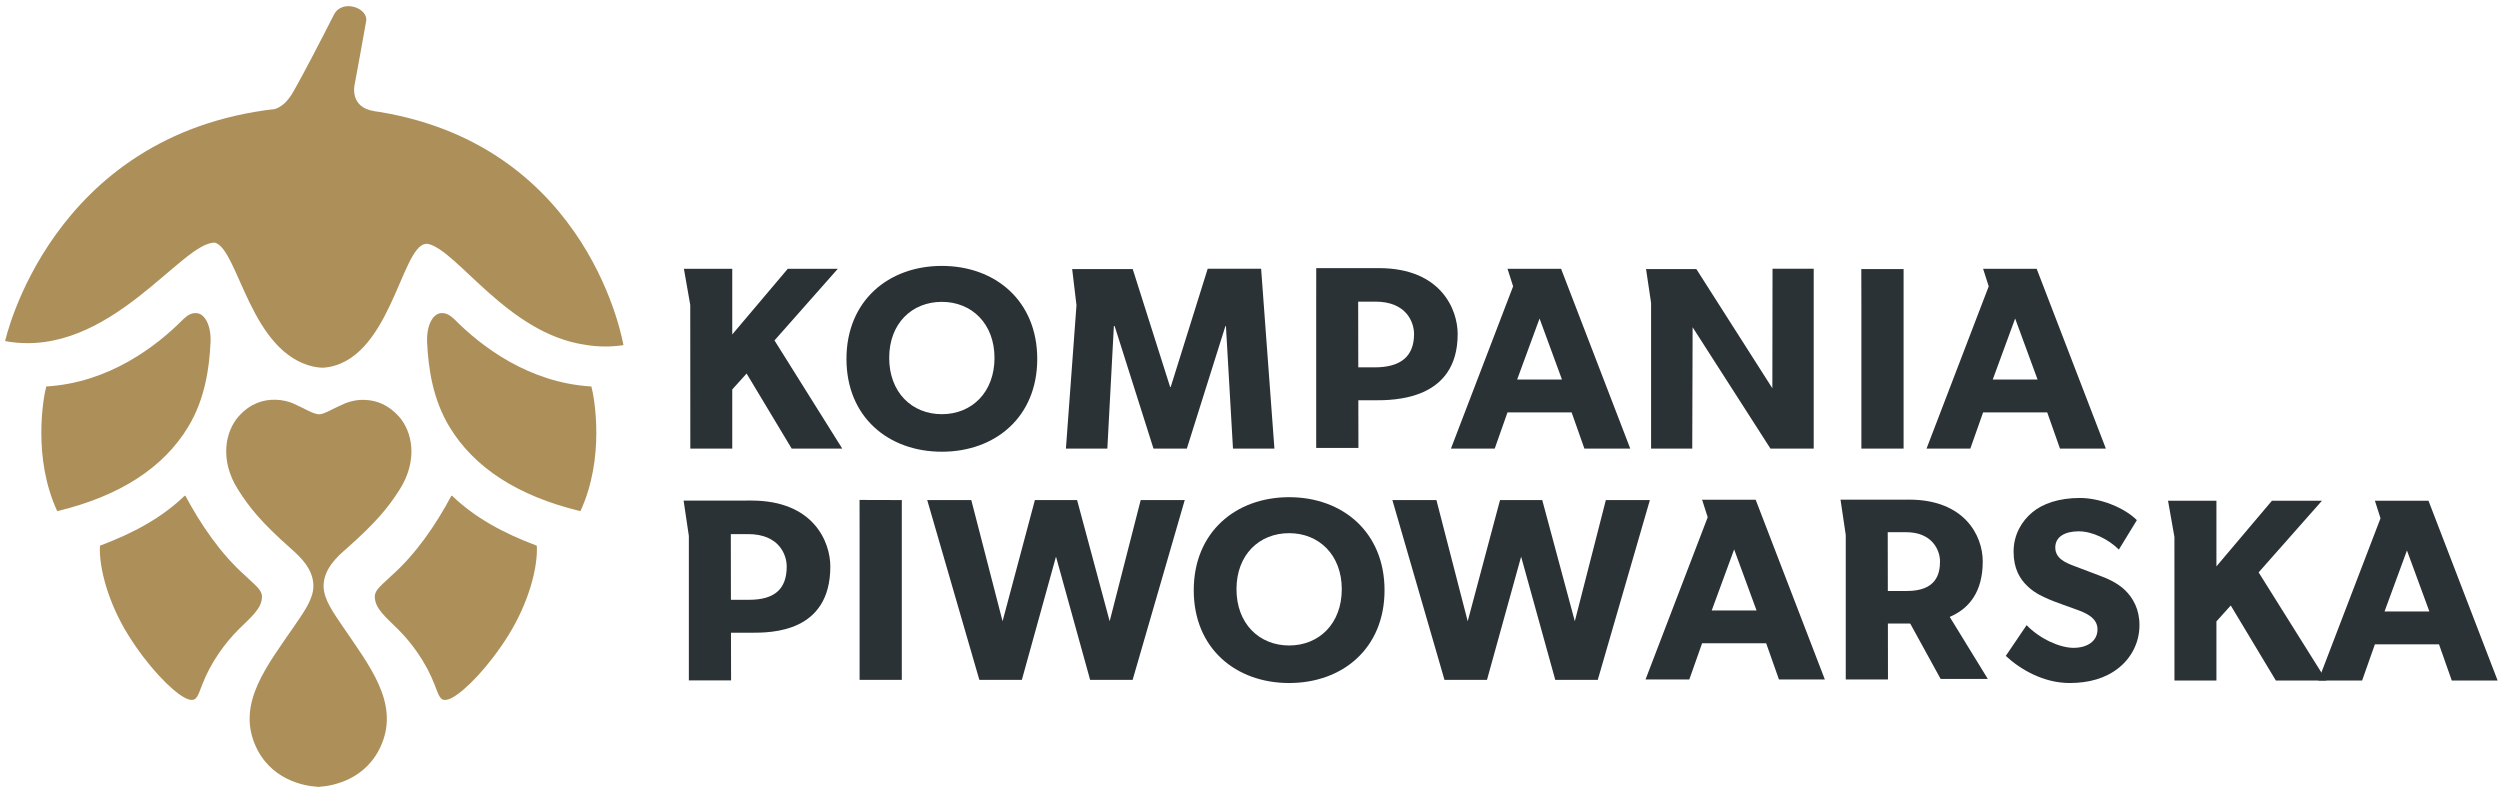
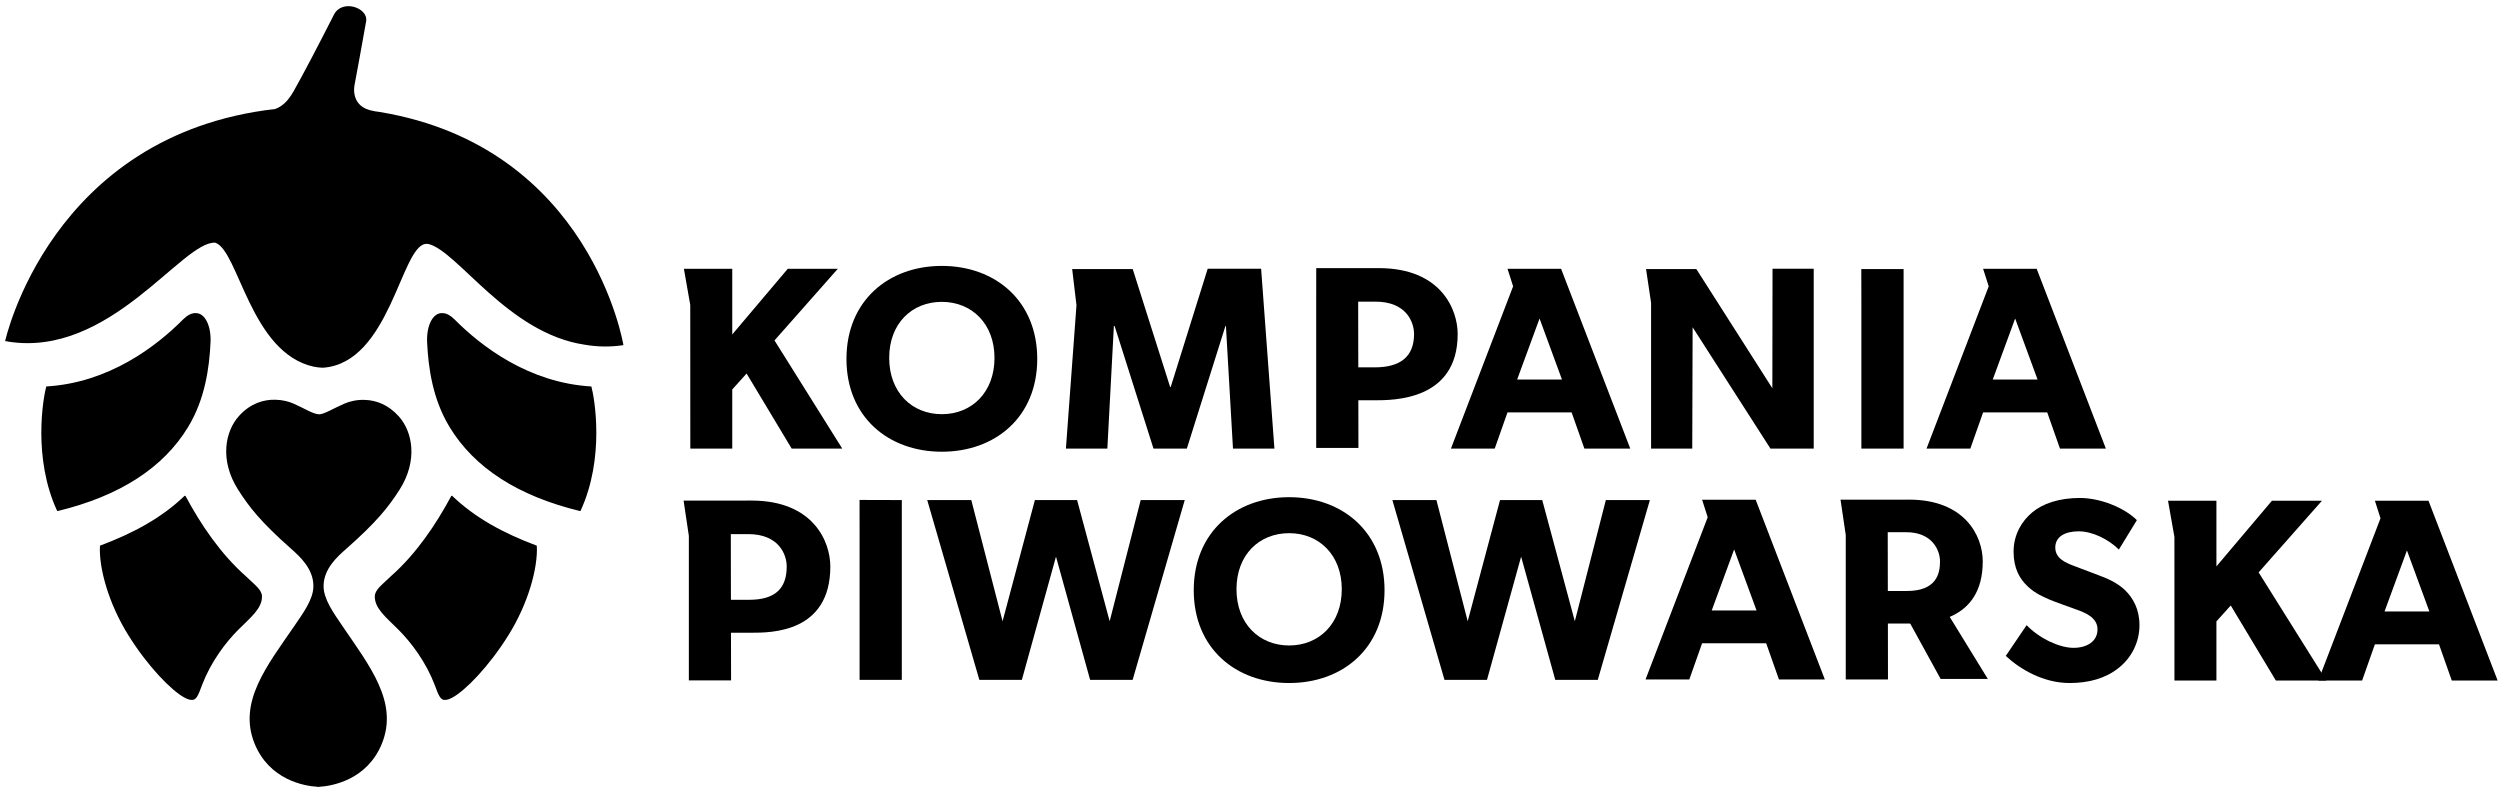
<svg xmlns="http://www.w3.org/2000/svg" width="183px" height="58px" viewBox="0 0 183 58" version="1.1">
  <defs />
  <g id="Symbols" stroke="none" stroke-width="1" fill="none" fill-rule="evenodd">
    <g id="HEADER" transform="translate(-181, -10)">
      <g id="Group-4" transform="translate(181, 10)">
        <g id="Page-1">
-           <polygon id="Fill-39" fill="#2B3235" points="86.723 36.605 82.908 49.768 79.798 49.768 77.298 40.746 74.799 49.768 71.689 49.768 67.873 36.605 71.098 36.605 73.388 45.475 75.754 36.605 78.843 36.605 81.228 45.475 83.499 36.605" />
-           <path d="M94.365,39.028 C92.172,39.028 90.511,40.61 90.511,43.13 C90.511,45.648 92.172,47.249 94.365,47.249 C96.558,47.249 98.218,45.648 98.218,43.13 C98.218,40.629 96.558,39.028 94.365,39.028 M94.365,49.997 C90.454,49.997 87.382,47.46 87.382,43.206 C87.382,38.951 90.454,36.394 94.365,36.394 C98.275,36.394 101.348,38.951 101.348,43.206 C101.348,47.46 98.275,49.997 94.365,49.997" id="Fill-40" fill="#2B3235" />
-           <polygon id="Fill-42" fill="#2B3235" points="120.771 36.605 116.956 49.768 113.846 49.768 111.346 40.746 108.847 49.768 105.737 49.768 101.922 36.605 105.146 36.605 107.436 45.475 109.802 36.605 112.892 36.605 115.277 45.475 117.548 36.605" />
-           <path d="M155.063,48.91 C154.129,49.653 152.907,49.997 151.496,49.997 C149.587,49.997 147.89,49.004 146.822,48.013 L148.348,45.762 C149.302,46.754 150.771,47.422 151.782,47.422 C152.774,47.422 153.537,46.945 153.537,46.067 C153.537,45.17 152.563,44.826 151.992,44.618 C151.419,44.407 150.427,44.064 149.988,43.873 C149.664,43.72 148.996,43.473 148.424,42.919 C147.852,42.384 147.394,41.621 147.394,40.382 C147.394,39.123 148.004,38.131 148.768,37.5 C149.511,36.872 150.713,36.451 152.241,36.451 C153.765,36.451 155.521,37.177 156.419,38.074 L155.101,40.229 C154.338,39.466 153.156,38.893 152.164,38.893 C151.172,38.893 150.447,39.275 150.447,40.077 C150.447,40.878 151.191,41.184 151.782,41.412 C152.355,41.641 153.327,41.984 153.747,42.157 C154.109,42.29 154.987,42.633 155.579,43.225 C156.132,43.777 156.609,44.58 156.609,45.762 C156.609,47.022 156.018,48.166 155.063,48.91" id="Fill-43" fill="#2B3235" />
-           <path d="M111.055,27.782 L112.695,23.315 L114.336,27.782 L111.055,27.782 Z M114.272,19.677 L110.35,19.677 L110.76,20.96 L106.209,32.836 L109.414,32.836 L110.349,30.186 L115.042,30.186 L115.977,32.836 L119.335,32.836 L114.272,19.677 Z" id="Fill-45" fill="#2B3235" />
-           <polygon id="Fill-46" fill="#2B3235" points="50.061 19.677 50.527 22.325 50.531 32.837 53.601 32.837 53.601 28.507 54.651 27.343 57.951 32.837 61.653 32.837 56.693 24.919 61.329 19.674 57.666 19.674 53.601 24.481 53.601 19.674" />
-           <polygon id="Fill-47" fill="#2B3235" points="92.314 19.673 88.403 19.673 85.694 28.334 85.656 28.334 82.915 19.696 78.483 19.696 78.798 22.344 78.025 32.836 81.058 32.836 81.535 23.87 81.592 23.87 84.435 32.836 86.877 32.836 89.7 23.87 89.738 23.87 90.254 32.836 93.287 32.836" />
-           <polygon id="Fill-48" fill="#2B3235" points="129.749 19.673 129.736 28.42 124.173 19.696 120.491 19.696 120.859 22.169 120.859 32.836 123.873 32.836 123.9 23.955 129.597 32.836 132.764 32.836 132.764 19.673" />
-           <polygon id="Fill-49" fill="#2B3235" points="136.247 19.696 136.253 22.237 136.253 32.837 139.343 32.837 139.343 19.696" />
-           <polygon id="Fill-50" fill="#2B3235" points="62.919 36.596 62.922 39.076 62.922 49.768 66.012 49.768 66.012 36.605" />
-           <path d="M145.869,27.782 L147.509,23.315 L149.15,27.782 L145.869,27.782 Z M149.085,19.677 L145.164,19.677 L145.574,20.96 L141.023,32.836 L144.228,32.836 L145.164,30.186 L149.856,30.186 L150.79,32.836 L154.149,32.836 L149.085,19.677 Z" id="Fill-51" fill="#2B3235" />
-           <path d="M125.299,44.684 L126.939,40.217 L128.579,44.684 L125.299,44.684 Z M128.515,36.579 L124.593,36.579 L125.004,37.862 L120.452,49.739 L123.657,49.739 L124.593,47.089 L129.285,47.089 L130.22,49.739 L133.579,49.739 L128.515,36.579 Z" id="Fill-52" fill="#2B3235" />
-           <polygon id="Fill-53" fill="#2B3235" points="158.7 36.655 159.167 39.303 159.17 49.815 162.242 49.815 162.242 45.485 163.291 44.321 166.592 49.815 170.292 49.815 165.332 41.898 169.969 36.652 166.306 36.652 162.242 41.458 162.242 36.652" />
-           <path d="M174.548,44.76 L176.189,40.293 L177.83,44.76 L174.548,44.76 Z M177.766,36.655 L173.843,36.655 L174.253,37.938 L169.701,49.815 L172.907,49.815 L173.842,47.165 L178.535,47.165 L179.47,49.815 L182.827,49.815 L177.766,36.655 Z" id="Fill-54" fill="#2B3235" />
+           <polygon id="Fill-39" fill="#000" points="86.723 36.605 82.908 49.768 79.798 49.768 77.298 40.746 74.799 49.768 71.689 49.768 67.873 36.605 71.098 36.605 73.388 45.475 75.754 36.605 78.843 36.605 81.228 45.475 83.499 36.605" />
+           <path d="M94.365,39.028 C92.172,39.028 90.511,40.61 90.511,43.13 C90.511,45.648 92.172,47.249 94.365,47.249 C96.558,47.249 98.218,45.648 98.218,43.13 C98.218,40.629 96.558,39.028 94.365,39.028 M94.365,49.997 C90.454,49.997 87.382,47.46 87.382,43.206 C87.382,38.951 90.454,36.394 94.365,36.394 C98.275,36.394 101.348,38.951 101.348,43.206 C101.348,47.46 98.275,49.997 94.365,49.997" id="Fill-40" fill="#000" />
+           <polygon id="Fill-42" fill="#000" points="120.771 36.605 116.956 49.768 113.846 49.768 111.346 40.746 108.847 49.768 105.737 49.768 101.922 36.605 105.146 36.605 107.436 45.475 109.802 36.605 112.892 36.605 115.277 45.475 117.548 36.605" />
+           <path d="M155.063,48.91 C154.129,49.653 152.907,49.997 151.496,49.997 C149.587,49.997 147.89,49.004 146.822,48.013 L148.348,45.762 C149.302,46.754 150.771,47.422 151.782,47.422 C152.774,47.422 153.537,46.945 153.537,46.067 C153.537,45.17 152.563,44.826 151.992,44.618 C151.419,44.407 150.427,44.064 149.988,43.873 C149.664,43.72 148.996,43.473 148.424,42.919 C147.852,42.384 147.394,41.621 147.394,40.382 C147.394,39.123 148.004,38.131 148.768,37.5 C149.511,36.872 150.713,36.451 152.241,36.451 C153.765,36.451 155.521,37.177 156.419,38.074 L155.101,40.229 C154.338,39.466 153.156,38.893 152.164,38.893 C151.172,38.893 150.447,39.275 150.447,40.077 C150.447,40.878 151.191,41.184 151.782,41.412 C152.355,41.641 153.327,41.984 153.747,42.157 C154.109,42.29 154.987,42.633 155.579,43.225 C156.132,43.777 156.609,44.58 156.609,45.762 C156.609,47.022 156.018,48.166 155.063,48.91" id="Fill-43" fill="#000" />
+           <path d="M111.055,27.782 L112.695,23.315 L114.336,27.782 L111.055,27.782 Z M114.272,19.677 L110.35,19.677 L110.76,20.96 L106.209,32.836 L109.414,32.836 L110.349,30.186 L115.042,30.186 L115.977,32.836 L119.335,32.836 L114.272,19.677 Z" id="Fill-45" fill="#000" />
+           <polygon id="Fill-46" fill="#000" points="50.061 19.677 50.527 22.325 50.531 32.837 53.601 32.837 53.601 28.507 54.651 27.343 57.951 32.837 61.653 32.837 56.693 24.919 61.329 19.674 57.666 19.674 53.601 24.481 53.601 19.674" />
+           <polygon id="Fill-47" fill="#000" points="92.314 19.673 88.403 19.673 85.694 28.334 85.656 28.334 82.915 19.696 78.483 19.696 78.798 22.344 78.025 32.836 81.058 32.836 81.535 23.87 81.592 23.87 84.435 32.836 86.877 32.836 89.7 23.87 89.738 23.87 90.254 32.836 93.287 32.836" />
+           <polygon id="Fill-48" fill="#000" points="129.749 19.673 129.736 28.42 124.173 19.696 120.491 19.696 120.859 22.169 120.859 32.836 123.873 32.836 123.9 23.955 129.597 32.836 132.764 32.836 132.764 19.673" />
+           <polygon id="Fill-49" fill="#000" points="136.247 19.696 136.253 22.237 136.253 32.837 139.343 32.837 139.343 19.696" />
+           <polygon id="Fill-50" fill="#000" points="62.919 36.596 62.922 39.076 62.922 49.768 66.012 49.768 66.012 36.605" />
+           <path d="M145.869,27.782 L147.509,23.315 L149.15,27.782 L145.869,27.782 Z M149.085,19.677 L145.164,19.677 L145.574,20.96 L141.023,32.836 L144.228,32.836 L145.164,30.186 L149.856,30.186 L150.79,32.836 L154.149,32.836 L149.085,19.677 Z" id="Fill-51" fill="#000" />
+           <path d="M125.299,44.684 L126.939,40.217 L128.579,44.684 L125.299,44.684 Z M128.515,36.579 L124.593,36.579 L125.004,37.862 L120.452,49.739 L123.657,49.739 L124.593,47.089 L129.285,47.089 L130.22,49.739 L133.579,49.739 L128.515,36.579 Z" id="Fill-52" fill="#000" />
+           <polygon id="Fill-53" fill="#000" points="158.7 36.655 159.167 39.303 159.17 49.815 162.242 49.815 162.242 45.485 163.291 44.321 166.592 49.815 170.292 49.815 165.332 41.898 169.969 36.652 166.306 36.652 162.242 41.458 162.242 36.652" />
+           <path d="M174.548,44.76 L176.189,40.293 L177.83,44.76 L174.548,44.76 Z M177.766,36.655 L173.843,36.655 L174.253,37.938 L169.701,49.815 L172.907,49.815 L173.842,47.165 L178.535,47.165 L179.47,49.815 L182.827,49.815 L177.766,36.655 Z" id="Fill-54" fill="#000" />
          <g id="Group-2">
            <g id="Group-38" transform="translate(0, 0.125231)">
-               <path d="M45.635,25.14 C45.635,25.14 43.276,10.633 27.787,8.07 C27.651,8.046 27.505,8.031 27.367,8.01 L27.401,8.01 C25.556,7.739 25.957,6.073 25.957,6.073 C25.957,6.073 26.68,2.19 26.803,1.423 C26.961,0.441 25.038,-0.222 24.444,0.949 C23.439,2.93 22.152,5.402 21.492,6.554 C21.067,7.294 20.654,7.673 20.135,7.854 C3.656,9.744 0.376,24.845 0.376,24.845 C0.442,24.855 0.507,24.86 0.573,24.869 C0.573,24.87 0.571,24.877 0.571,24.877 C8.048,26.085 13.336,17.502 15.753,17.64 C17.465,18.195 18.321,25.699 22.97,26.718 C22.97,26.718 23.026,26.726 23.103,26.734 C23.124,26.739 23.143,26.746 23.164,26.751 C23.164,26.751 23.506,26.798 23.674,26.79 C28.524,26.414 29.35,17.96 31.139,17.732 C31.206,17.724 31.275,17.725 31.344,17.73 C33.502,18.233 37.159,24.267 42.802,25.108 C43.696,25.262 44.638,25.289 45.635,25.14 M3.387,28.164 C3.155,29.019 2.388,33.398 4.186,37.281 C4.199,37.278 4.212,37.275 4.224,37.272 C4.226,37.275 4.227,37.279 4.229,37.282 C8.744,36.188 11.958,34.129 13.775,31.122 C15.007,29.087 15.324,26.799 15.411,24.939 C15.471,23.734 14.998,22.728 14.263,22.796 C14.007,22.804 13.719,22.941 13.408,23.251 C11.454,25.219 7.986,27.892 3.387,28.164 M13.524,36.157 C11.856,37.761 9.821,38.879 7.317,39.819 C7.226,41.419 7.934,44.036 9.404,46.386 C10.837,48.681 12.552,50.419 13.479,50.925 C13.696,51.044 13.858,51.1 13.991,51.106 C14.382,51.156 14.505,50.775 14.799,49.997 C15.422,48.367 16.481,46.927 17.469,45.946 C18.344,45.073 19.188,44.414 19.177,43.534 C19.173,43.039 18.648,42.688 17.974,42.033 C16.15,40.416 14.701,38.282 13.567,36.158 C13.557,36.167 13.548,36.174 13.538,36.183 C13.534,36.174 13.529,36.165 13.524,36.157 M21.53,45.719 C19.554,48.601 17.41,51.257 18.63,54.294 C19.708,56.962 22.275,57.416 23.239,57.467 L23.241,57.477 C23.243,57.473 23.258,57.47 23.264,57.475 C23.27,57.473 23.282,57.473 23.286,57.482 L23.286,57.478 C23.29,57.475 23.301,57.471 23.307,57.476 C23.312,57.474 23.324,57.474 23.329,57.483 L23.33,57.472 C24.298,57.419 26.86,56.979 27.951,54.316 C29.188,51.283 27.049,48.619 25.087,45.73 C24.429,44.756 23.685,43.747 23.686,42.773 C23.689,41.498 24.732,40.587 25.333,40.06 C27.544,38.108 28.426,37.012 29.253,35.712 C30.604,33.584 30.204,31.471 29.185,30.346 C28.414,29.489 27.534,29.182 26.752,29.15 C26.149,29.117 25.601,29.249 25.201,29.424 C24.363,29.79 23.738,30.194 23.364,30.203 C22.91,30.186 22.321,29.787 21.487,29.419 C21.14,29.266 20.68,29.146 20.169,29.136 C19.33,29.11 18.348,29.382 17.501,30.317 C16.477,31.442 16.064,33.553 17.413,35.693 C18.229,36.987 19.101,38.092 21.312,40.047 C21.908,40.579 22.948,41.494 22.94,42.776 C22.944,43.744 22.189,44.752 21.53,45.719 M27.435,43.534 C27.424,44.414 28.268,45.072 29.143,45.945 C30.131,46.926 31.19,48.367 31.814,49.996 C32.106,50.77 32.229,51.153 32.615,51.107 C32.749,51.102 32.913,51.047 33.134,50.927 C34.06,50.42 35.774,48.682 37.208,46.387 C38.679,44.037 39.386,41.42 39.294,39.82 C36.792,38.88 34.757,37.762 33.087,36.158 C33.083,36.166 33.078,36.174 33.074,36.183 C33.064,36.173 33.054,36.165 33.045,36.157 C31.911,38.281 30.462,40.416 28.637,42.033 C27.963,42.687 27.439,43.038 27.435,43.534 M42.448,37.281 C42.449,37.279 42.45,37.276 42.451,37.272 C42.465,37.276 42.477,37.279 42.49,37.282 C44.288,33.399 43.521,29.02 43.289,28.165 C38.69,27.893 35.223,25.22 33.268,23.252 C32.961,22.945 32.676,22.808 32.423,22.796 C31.682,22.72 31.206,23.728 31.265,24.938 C31.352,26.798 31.67,29.086 32.902,31.121 C34.719,34.128 37.933,36.187 42.448,37.281" id="Fill-34" fill="#AD8F59" />
-               <path d="M68.943,21.971 C66.75,21.971 65.089,23.554 65.089,26.072 C65.089,28.592 66.75,30.193 68.943,30.193 C71.137,30.193 72.797,28.592 72.797,26.072 C72.797,23.574 71.137,21.971 68.943,21.971 M68.943,32.941 C65.032,32.941 61.961,30.404 61.961,26.149 C61.961,21.894 65.032,19.339 68.943,19.339 C72.855,19.339 75.926,21.894 75.926,26.149 C75.926,30.404 72.855,32.941 68.943,32.941" id="Fill-36" fill="#2B3235" />
+               <path d="M45.635,25.14 C45.635,25.14 43.276,10.633 27.787,8.07 C27.651,8.046 27.505,8.031 27.367,8.01 L27.401,8.01 C25.556,7.739 25.957,6.073 25.957,6.073 C25.957,6.073 26.68,2.19 26.803,1.423 C26.961,0.441 25.038,-0.222 24.444,0.949 C23.439,2.93 22.152,5.402 21.492,6.554 C21.067,7.294 20.654,7.673 20.135,7.854 C3.656,9.744 0.376,24.845 0.376,24.845 C0.442,24.855 0.507,24.86 0.573,24.869 C0.573,24.87 0.571,24.877 0.571,24.877 C8.048,26.085 13.336,17.502 15.753,17.64 C17.465,18.195 18.321,25.699 22.97,26.718 C22.97,26.718 23.026,26.726 23.103,26.734 C23.124,26.739 23.143,26.746 23.164,26.751 C23.164,26.751 23.506,26.798 23.674,26.79 C28.524,26.414 29.35,17.96 31.139,17.732 C31.206,17.724 31.275,17.725 31.344,17.73 C33.502,18.233 37.159,24.267 42.802,25.108 C43.696,25.262 44.638,25.289 45.635,25.14 M3.387,28.164 C3.155,29.019 2.388,33.398 4.186,37.281 C4.199,37.278 4.212,37.275 4.224,37.272 C4.226,37.275 4.227,37.279 4.229,37.282 C8.744,36.188 11.958,34.129 13.775,31.122 C15.007,29.087 15.324,26.799 15.411,24.939 C15.471,23.734 14.998,22.728 14.263,22.796 C14.007,22.804 13.719,22.941 13.408,23.251 C11.454,25.219 7.986,27.892 3.387,28.164 M13.524,36.157 C11.856,37.761 9.821,38.879 7.317,39.819 C7.226,41.419 7.934,44.036 9.404,46.386 C10.837,48.681 12.552,50.419 13.479,50.925 C13.696,51.044 13.858,51.1 13.991,51.106 C14.382,51.156 14.505,50.775 14.799,49.997 C15.422,48.367 16.481,46.927 17.469,45.946 C18.344,45.073 19.188,44.414 19.177,43.534 C19.173,43.039 18.648,42.688 17.974,42.033 C16.15,40.416 14.701,38.282 13.567,36.158 C13.557,36.167 13.548,36.174 13.538,36.183 C13.534,36.174 13.529,36.165 13.524,36.157 M21.53,45.719 C19.554,48.601 17.41,51.257 18.63,54.294 C19.708,56.962 22.275,57.416 23.239,57.467 L23.241,57.477 C23.243,57.473 23.258,57.47 23.264,57.475 C23.27,57.473 23.282,57.473 23.286,57.482 L23.286,57.478 C23.29,57.475 23.301,57.471 23.307,57.476 C23.312,57.474 23.324,57.474 23.329,57.483 L23.33,57.472 C24.298,57.419 26.86,56.979 27.951,54.316 C29.188,51.283 27.049,48.619 25.087,45.73 C24.429,44.756 23.685,43.747 23.686,42.773 C23.689,41.498 24.732,40.587 25.333,40.06 C27.544,38.108 28.426,37.012 29.253,35.712 C30.604,33.584 30.204,31.471 29.185,30.346 C28.414,29.489 27.534,29.182 26.752,29.15 C26.149,29.117 25.601,29.249 25.201,29.424 C24.363,29.79 23.738,30.194 23.364,30.203 C22.91,30.186 22.321,29.787 21.487,29.419 C21.14,29.266 20.68,29.146 20.169,29.136 C19.33,29.11 18.348,29.382 17.501,30.317 C16.477,31.442 16.064,33.553 17.413,35.693 C18.229,36.987 19.101,38.092 21.312,40.047 C21.908,40.579 22.948,41.494 22.94,42.776 C22.944,43.744 22.189,44.752 21.53,45.719 M27.435,43.534 C27.424,44.414 28.268,45.072 29.143,45.945 C30.131,46.926 31.19,48.367 31.814,49.996 C32.106,50.77 32.229,51.153 32.615,51.107 C32.749,51.102 32.913,51.047 33.134,50.927 C34.06,50.42 35.774,48.682 37.208,46.387 C38.679,44.037 39.386,41.42 39.294,39.82 C36.792,38.88 34.757,37.762 33.087,36.158 C33.083,36.166 33.078,36.174 33.074,36.183 C33.064,36.173 33.054,36.165 33.045,36.157 C31.911,38.281 30.462,40.416 28.637,42.033 C27.963,42.687 27.439,43.038 27.435,43.534 M42.448,37.281 C42.449,37.279 42.45,37.276 42.451,37.272 C42.465,37.276 42.477,37.279 42.49,37.282 C44.288,33.399 43.521,29.02 43.289,28.165 C38.69,27.893 35.223,25.22 33.268,23.252 C32.961,22.945 32.676,22.808 32.423,22.796 C31.682,22.72 31.206,23.728 31.265,24.938 C31.352,26.798 31.67,29.086 32.902,31.121 C34.719,34.128 37.933,36.187 42.448,37.281" fill="#000" />
+               <path d="M68.943,21.971 C66.75,21.971 65.089,23.554 65.089,26.072 C65.089,28.592 66.75,30.193 68.943,30.193 C71.137,30.193 72.797,28.592 72.797,26.072 C72.797,23.574 71.137,21.971 68.943,21.971 M68.943,32.941 C65.032,32.941 61.961,30.404 61.961,26.149 C61.961,21.894 65.032,19.339 68.943,19.339 C72.855,19.339 75.926,21.894 75.926,26.149 C75.926,30.404 72.855,32.941 68.943,32.941" fill="#000" />
            </g>
-             <g id="Group-63" transform="translate(49.91089, 19.18212)" fill="#2B3235">
+             <g id="Group-63" transform="translate(49.91089, 19.18212)" fill="#000">
              <path d="M95.598,30.518 L92.26,25.081 C92.53,24.996 92.849,24.858 93.169,24.651 C91.774,24.584 90.231,24.518 89.471,25.651 L92.145,30.518 L95.598,30.518 Z" id="Fill-55" />
              <path d="M89.837,17.391 L84.815,17.394 L85.198,19.981 L85.198,30.554 L88.289,30.554 L88.283,26.462 L89.843,26.462 C91.198,26.462 95.226,26.393 95.226,21.916 C95.226,20.007 93.875,17.391 89.837,17.391 M89.673,24.078 L88.278,24.078 L88.271,19.775 L89.614,19.775 C91.513,19.775 92.098,21.073 92.098,21.916 C92.098,22.854 91.801,24.078 89.673,24.078" id="Fill-57" />
              <path d="M51.016,0.444 L46.437,0.447 L46.435,3.034 L46.435,13.607 L49.526,13.607 L49.52,10.119 L50.698,10.119 C52.125,10.119 56.791,10.119 56.791,5.27 C56.791,3.477 55.575,0.444 51.016,0.444 M50.721,7.708 L49.516,7.708 L49.507,2.898 L50.773,2.898 C53.04,2.898 53.598,4.408 53.598,5.27 C53.598,6.938 52.582,7.708 50.721,7.708" id="Fill-59" />
              <path d="M5.094,17.459 L0.129,17.463 L0.513,20.049 L0.513,30.622 L3.604,30.622 L3.597,27.134 L5.102,27.134 C6.528,27.134 10.869,27.134 10.869,22.285 C10.869,20.493 9.653,17.459 5.094,17.459 M4.914,24.723 L3.593,24.723 L3.585,19.914 L4.85,19.914 C7.118,19.914 7.676,21.423 7.676,22.285 C7.676,23.953 6.774,24.723 4.914,24.723" id="Fill-61" />
            </g>
          </g>
        </g>
      </g>
    </g>
  </g>
</svg>
